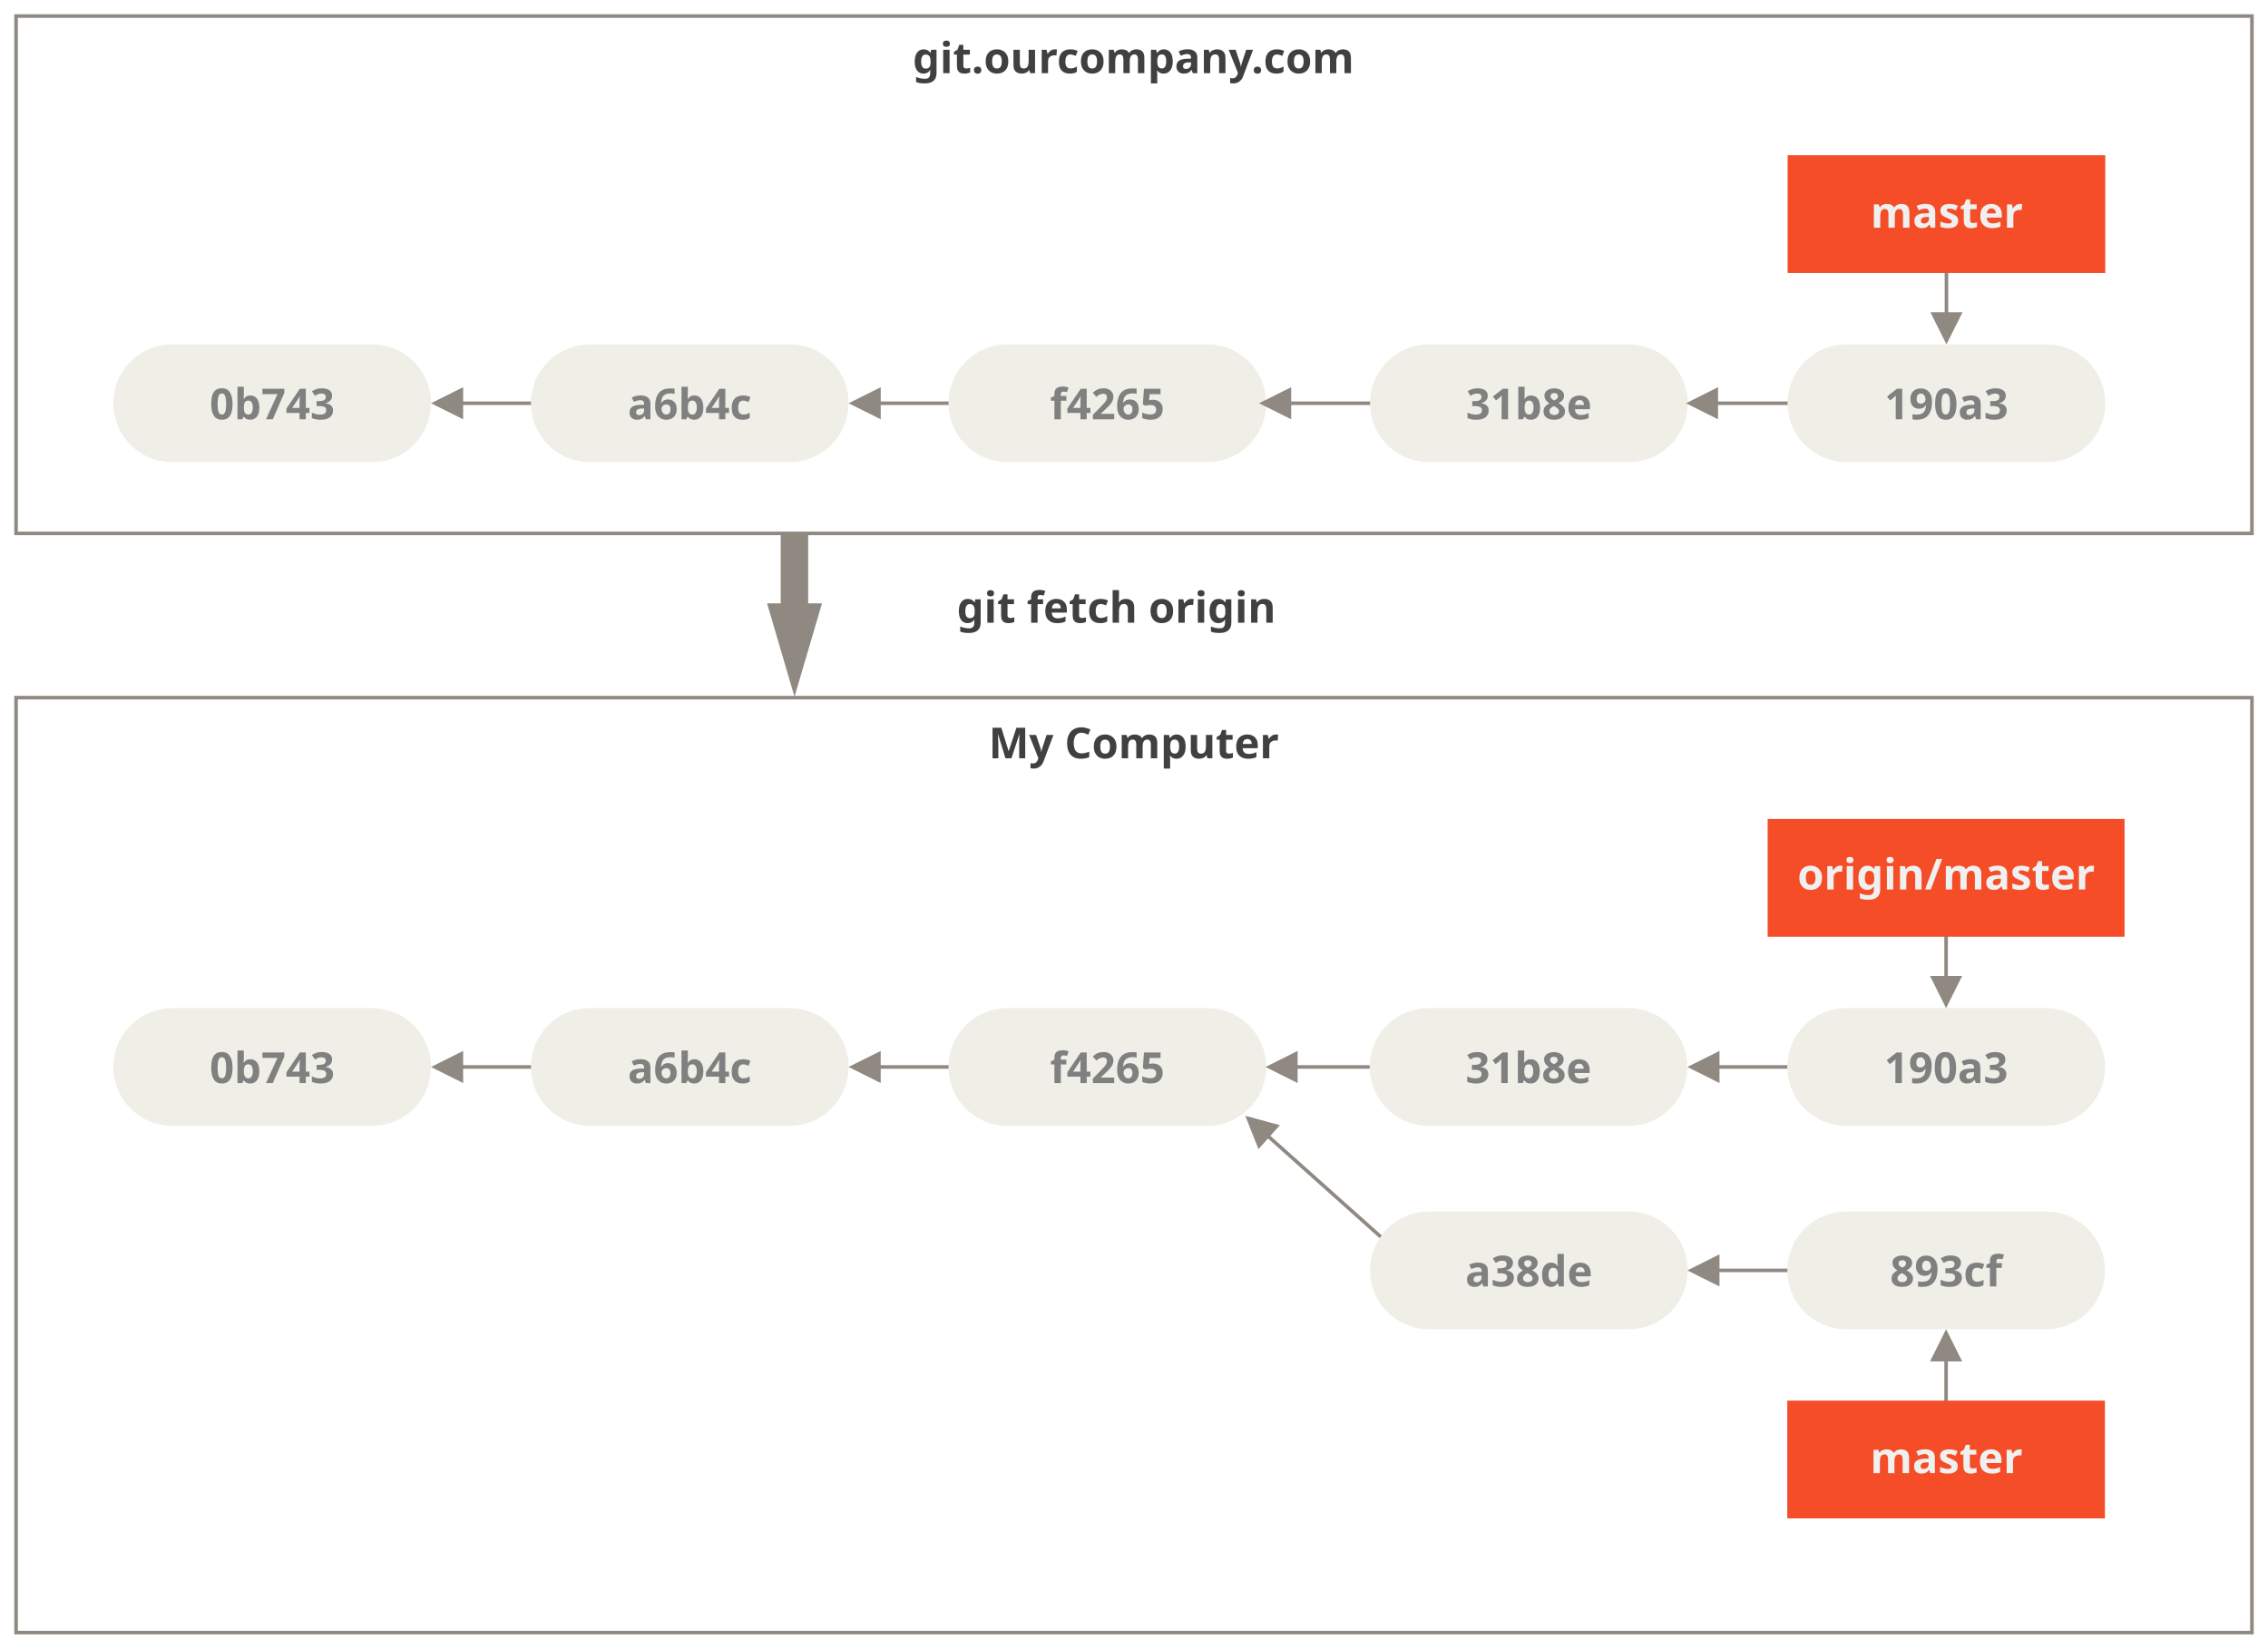
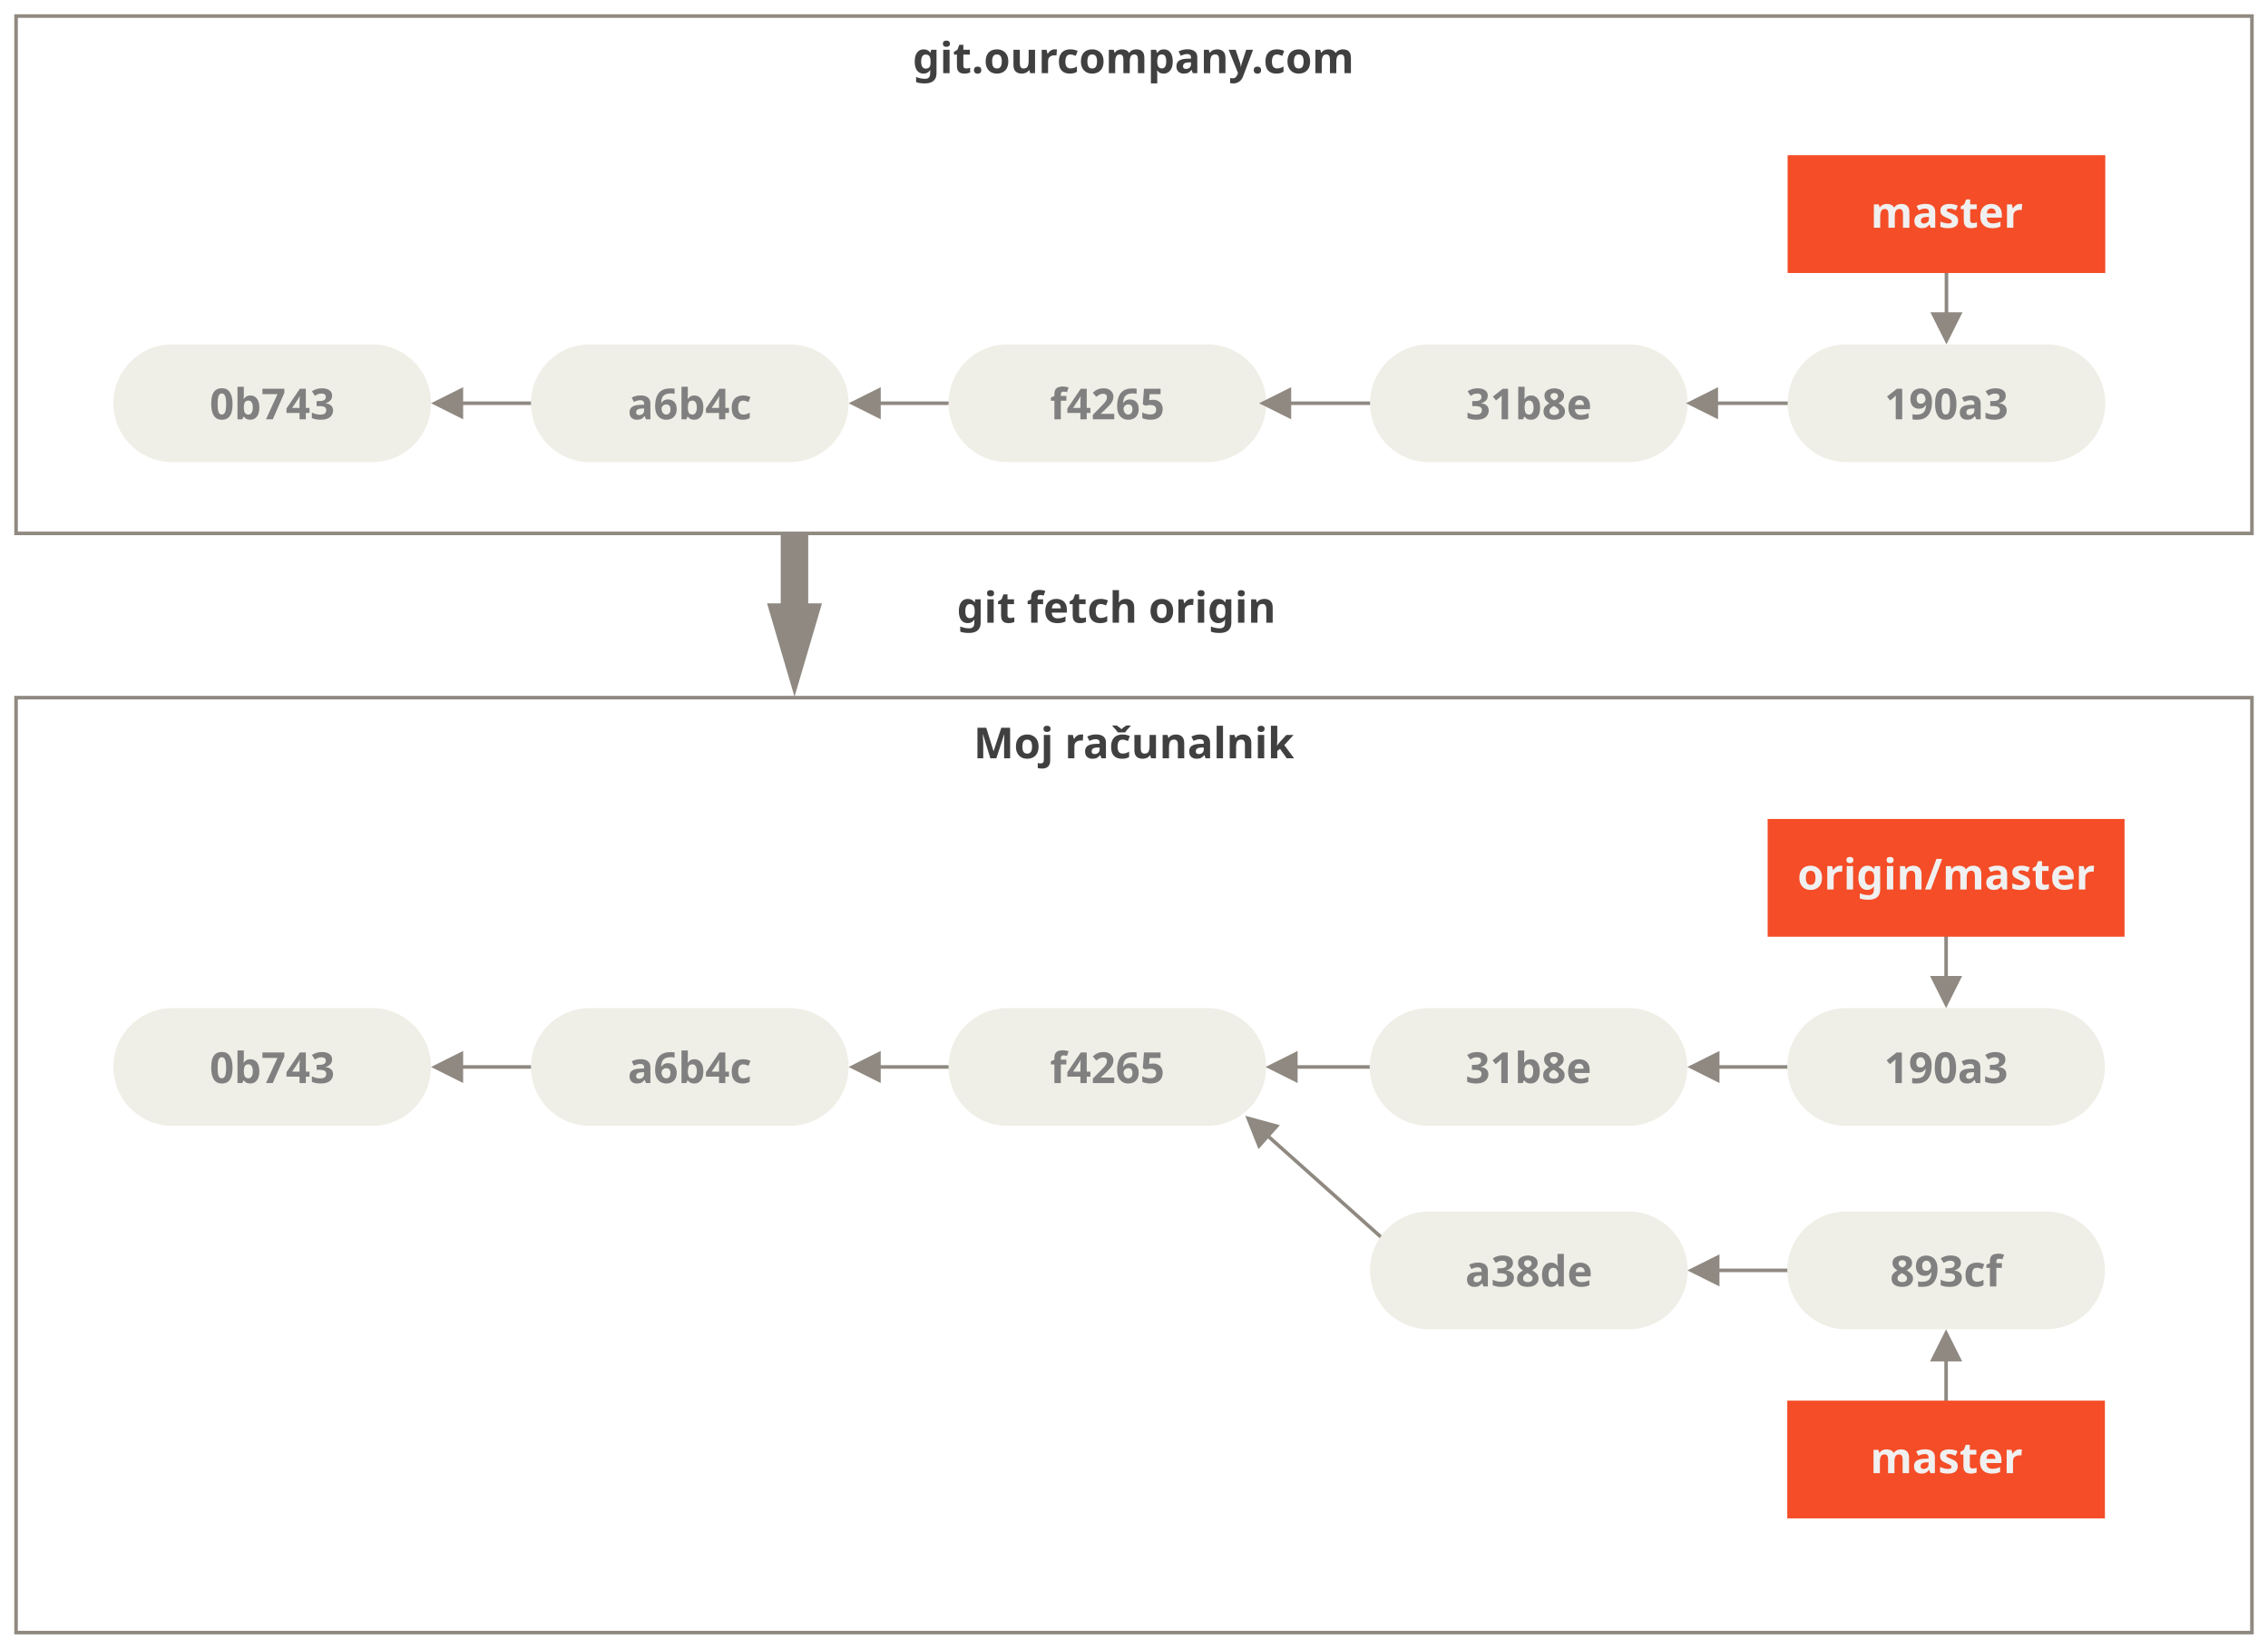
<svg xmlns="http://www.w3.org/2000/svg" id="svg13978" version="1.1" viewBox="0 0 635.45 462">
  <g id="g9865">
    <g id="g13889" transform="translate(31.765,282.5)" style="fill-rule:evenodd;fill:none">
      <rect id="rect13883" width="89" height="33" rx="16.5" ry="16.5" style="fill-rule:evenodd;fill:#efefe7" />
      <text id="text13887" font-size="12px" font-weight="700" style="fill:#979797;font-family:'Source Code Pro';font-size:12px;font-weight:700;text-anchor:middle">
        <tspan id="tspan13885" x="44.5" y="21" style="fill:gray">0b743</tspan>
      </text>
    </g>
    <path id="Line-5" transform="translate(-14.235,-12.5)" d="m144 311h39v1h-39v4l-9-4.5 9-4.5z" style="fill:#8f8981" />
    <g id="g13898" transform="translate(148.76 282.5)" style="fill-rule:evenodd;fill:none">
      <rect id="rect13892" width="89" height="33" rx="16.5" ry="16.5" style="fill-rule:evenodd;fill:#efefe7" />
      <text id="text13896" font-size="12px" font-weight="700" style="fill:#979797;font-family:'Source Code Pro';font-size:12px;font-weight:700;text-anchor:middle">
        <tspan id="tspan13894" x="44.5" y="21" style="fill:gray">a6b4c</tspan>
      </text>
    </g>
    <g id="Line-4-+-brown-3" transform="translate(237.76 282.5)" style="fill-rule:evenodd;fill:none">
      <path id="Line-4" d="m9 16h39v1h-39v4l-9-4.5 9-4.5z" style="fill-rule:nonzero;fill:#8f8981" />
      <g id="g13907" transform="translate(28)">
        <rect id="rect13901" width="89" height="33" rx="16.5" ry="16.5" style="fill-rule:evenodd;fill:#efefe7" />
        <text id="text13905" font-size="12px" font-weight="700" style="fill:#979797;font-family:'Source Code Pro';font-size:12px;font-weight:700;text-anchor:middle">
          <tspan id="tspan13903" x="44.5" y="21" style="fill:gray">f4265</tspan>
        </text>
      </g>
    </g>
    <path id="Line-11" transform="translate(-15.435,-12.5)" d="m379 311h39v1h-39v4l-9-4.5 9-4.5z" style="fill:#8f8981" />
    <path id="Line-14" transform="translate(-14.235,-12.5)" d="m370.17 330.79 41.035 36.669-.666.746-41.035-36.669-2.665 2.983-3.712-9.352 9.709 2.642-2.665 2.983z" style="fill:#8f8981" />
    <g id="g13918" transform="translate(383.76 282.5)" style="fill-rule:evenodd;fill:none">
      <rect id="rect13912" width="89" height="33" rx="16.5" ry="16.5" style="fill-rule:evenodd;fill:#efefe7" />
      <text id="text13916" font-size="12px" font-weight="700" style="fill:#979797;font-family:'Source Code Pro';font-size:12px;font-weight:700;text-anchor:middle">
        <tspan id="tspan13914" x="44.5" y="21" style="fill:gray">31b8e</tspan>
      </text>
    </g>
    <path id="Line-12" transform="translate(-14.235,-12.5)" d="m496 311h39v1h-39v4l-9-4.5 9-4.5z" style="fill:#8f8981" />
    <g id="g13927" transform="translate(500.76 282.5)" style="fill-rule:evenodd;fill:none">
      <rect id="rect13921" width="89" height="33" rx="16.5" ry="16.5" style="fill-rule:evenodd;fill:#efefe7" />
      <text id="text13925" font-size="12px" font-weight="700" style="fill:#979797;font-family:'Source Code Pro';font-size:12px;font-weight:700;text-anchor:middle">
        <tspan id="tspan13923" x="44.5" y="21" style="fill:gray">190a3</tspan>
      </text>
    </g>
    <g id="g13935" transform="translate(383.86 339.5)" style="fill-rule:evenodd;fill:none">
      <rect id="rect13929" width="89" height="33" rx="16.5" ry="16.5" style="fill-rule:evenodd;fill:#efefe7" />
      <text id="text13933" font-size="12px" font-weight="700" style="fill:#979797;font-family:'Source Code Pro';font-size:12px;font-weight:700;text-anchor:middle">
        <tspan id="tspan13931" x="44.5" y="21" style="fill:gray">a38de</tspan>
      </text>
    </g>
    <path id="Line-13" transform="translate(-14.235,-12.5)" d="m496 368h39v1h-39v4l-9-4.5 9-4.5z" style="fill:#8f8981" />
    <g id="g13944" transform="translate(500.76 339.5)" style="fill-rule:evenodd;fill:none">
      <rect id="rect13938" width="89" height="33" rx="16.5" ry="16.5" style="fill-rule:evenodd;fill:#efefe7" />
      <text id="text13942" font-size="12px" font-weight="700" style="fill:#979797;font-family:'Source Code Pro';font-size:12px;font-weight:700;text-anchor:middle">
        <tspan id="tspan13940" x="44.5" y="21" style="fill:gray">893cf</tspan>
      </text>
    </g>
    <g id="g9587">
      <path id="Line-3" transform="translate(501.76 372.5)" d="m44 9v25h-1v-25h-4l4.5-9 4.5 9z" style="fill:#8f8981" />
      <g id="g9580" transform="translate(-1)">
        <rect id="rect13947" transform="matrix(.83962 0 0 1 501.76 392.5)" width="106" height="33" style="fill-rule:evenodd;fill:#f44d27" />
        <text id="text13951" transform="translate(493.36 392.82)" font-size="12px" font-weight="700" style="fill-rule:evenodd;fill:#979797;font-family:'Source Code Pro';font-size:12px;font-weight:700;text-anchor:middle">
          <tspan id="tspan13949" x="53" y="20" style="fill:#f0f0f0">master</tspan>
        </text>
      </g>
    </g>
    <g id="g9567" transform="translate(1)">
      <path id="Line-6" transform="translate(489.76 229.5)" d="m54 44v-27h1v27h4l-4.5 9-4.5-9z" style="fill:#8f8981" />
      <g id="g9560" transform="translate(4.5)">
        <rect id="rect13957" transform="matrix(.9009 0 0 1 489.76 229.5)" width="111" height="33" style="fill-rule:evenodd;fill:#f44d27" />
        <text id="text13961" transform="translate(484.29 229.26)" font-size="12px" font-weight="700" style="fill-rule:evenodd;fill:#979797;font-family:'Source Code Pro';font-size:12px;font-weight:700;text-anchor:middle">
          <tspan id="tspan13959" x="55.5" y="20" style="fill:#f0f0f0">origin/master</tspan>
        </text>
      </g>
    </g>
    <rect id="Rectangle-11" transform="translate(-14.235,-12.5)" x="18.735" y="208" width="626.45" height="262" style="fill:none;stroke-linecap:square;stroke:#8f8981" />
    <text id="My-Computer" transform="translate(4.4612 -12.5)" font-size="12px" font-weight="700" style="fill-rule:evenodd;fill:#404040;font-family:'Source Code Pro';font-size:12px;font-weight:700;text-anchor:middle">
-       <tspan id="tspan13967" x="313.225" y="225" style="fill:#404040">My Computer</tspan>
+       <tspan id="tspan13967" x="313.225" y="225" style="fill:#404040">Moj računalnik</tspan>
    </text>
    <g id="brown" transform="translate(31.765,96.5)" style="fill-rule:evenodd;fill:none">
      <rect id="Rectangle-1" width="89" height="33" rx="16.5" ry="16.5" style="fill-rule:evenodd;fill:#efefe7" />
      <text id="C6" font-size="12px" font-weight="700" style="fill:#979797;font-family:'Source Code Pro';font-size:12px;font-weight:700;text-anchor:middle">
        <tspan id="tspan13836" x="44.5" y="21" style="fill:gray">0b743</tspan>
      </text>
    </g>
    <path id="Line-7" transform="translate(-14.235,-12.5)" d="m144 125h39v1h-39v4l-9-4.5 9-4.5z" style="fill:#8f8981" />
    <g id="g13847" transform="translate(148.76 96.5)" style="fill-rule:evenodd;fill:none">
      <rect id="rect13841" width="89" height="33" rx="16.5" ry="16.5" style="fill-rule:evenodd;fill:#efefe7" />
      <text id="text13845" font-size="12px" font-weight="700" style="fill:#979797;font-family:'Source Code Pro';font-size:12px;font-weight:700;text-anchor:middle">
        <tspan id="tspan13843" x="44.5" y="21" style="fill:gray">a6b4c</tspan>
      </text>
    </g>
    <path id="Line-8" transform="translate(-14.235,-12.5)" d="m261 125h39v1h-39v4l-9-4.5 9-4.5z" style="fill:#8f8981" />
    <g id="g13856" transform="translate(265.76 96.5)" style="fill-rule:evenodd;fill:none">
      <rect id="rect13850" width="89" height="33" rx="16.5" ry="16.5" style="fill-rule:evenodd;fill:#efefe7" />
      <text id="text13854" font-size="12px" font-weight="700" style="fill:#979797;font-family:'Source Code Pro';font-size:12px;font-weight:700;text-anchor:middle">
        <tspan id="tspan13852" x="44.5" y="21" style="fill:gray">f4265</tspan>
      </text>
    </g>
    <path id="Line-9" transform="translate(-14.235,-12.5)" d="m376 125h39v1h-39v4l-9-4.5 9-4.5z" style="fill:#8f8981" />
    <g id="g13865" transform="translate(383.86 96.5)" style="fill-rule:evenodd;fill:none">
      <rect id="rect13859" width="89" height="33" rx="16.5" ry="16.5" style="fill-rule:evenodd;fill:#efefe7" />
      <text id="text13863" font-size="12px" font-weight="700" style="fill:#979797;font-family:'Source Code Pro';font-size:12px;font-weight:700;text-anchor:middle">
        <tspan id="tspan13861" x="44.5" y="21" style="fill:gray">31b8e</tspan>
      </text>
    </g>
    <path id="Line-10" transform="translate(-10.635,-12.5)" d="m492 125h39v1h-39v4l-9-4.5 9-4.5z" style="fill:#8f8981" />
    <g id="g13874" transform="translate(500.86 96.5)" style="fill-rule:evenodd;fill:none">
      <rect id="rect13868" width="89" height="33" rx="16.5" ry="16.5" style="fill-rule:evenodd;fill:#efefe7" />
      <text id="text13872" font-size="12px" font-weight="700" style="fill:#979797;font-family:'Source Code Pro';font-size:12px;font-weight:700;text-anchor:middle">
        <tspan id="tspan13870" x="44.5" y="21" style="fill:gray">190a3</tspan>
      </text>
    </g>
    <g id="g9497" transform="translate(2.1)">
      <path id="Line-2" transform="translate(500.76 43.5)" d="m42 44v-24h1v24h4l-4.5 9-4.5-9z" style="fill:#8f8981" />
      <g id="g9490">
        <rect id="Rectangle-2" transform="matrix(.83962 0 0 1 498.76 43.5)" width="106" height="33" style="fill-rule:evenodd;fill:#f44d27" />
        <text id="master" transform="translate(490.36 43.816)" font-size="12px" font-weight="700" style="fill-rule:evenodd;fill:#979797;font-family:'Source Code Pro';font-size:12px;font-weight:700;text-anchor:middle">
          <tspan id="tspan13878" x="53" y="20" style="fill:#f0f0f0">master</tspan>
        </text>
      </g>
    </g>
    <rect id="Rectangle-10" transform="translate(-14.235,-12.5)" x="18.735" y="17" width="626.45" height="144.97" style="fill:none;stroke-linecap:square;stroke:#8f8981" />
    <text id="git.ourcompany.com" transform="translate(4.342,-12.5)" font-size="12px" font-weight="700" style="fill-rule:evenodd;fill:#404040;font-family:'Source Code Pro';font-size:12px;font-weight:700;text-anchor:middle">
      <tspan id="tspan13970" x="313.225" y="33" style="fill:#404040">git.ourcompany.com</tspan>
    </text>
    <text id="git-fetch-origin" transform="translate(-.435 -15.5)" font-size="12px" font-weight="700" style="fill-rule:evenodd;fill:#404040;font-family:'Source Code Pro';font-size:12px;font-weight:700;text-anchor:middle">
      <tspan id="tspan13974" x="313.225" y="190" style="fill:#404040">git fetch origin</tspan>
    </text>
    <path id="path13358" transform="matrix(1 0 0 .89295 56.69 8.042)" d="m162.05 180.34v-21.839h7.703v21.839h3.862l-7.7 29.312-7.69-29.312z" style="fill:#8f8981" />
  </g>
</svg>
